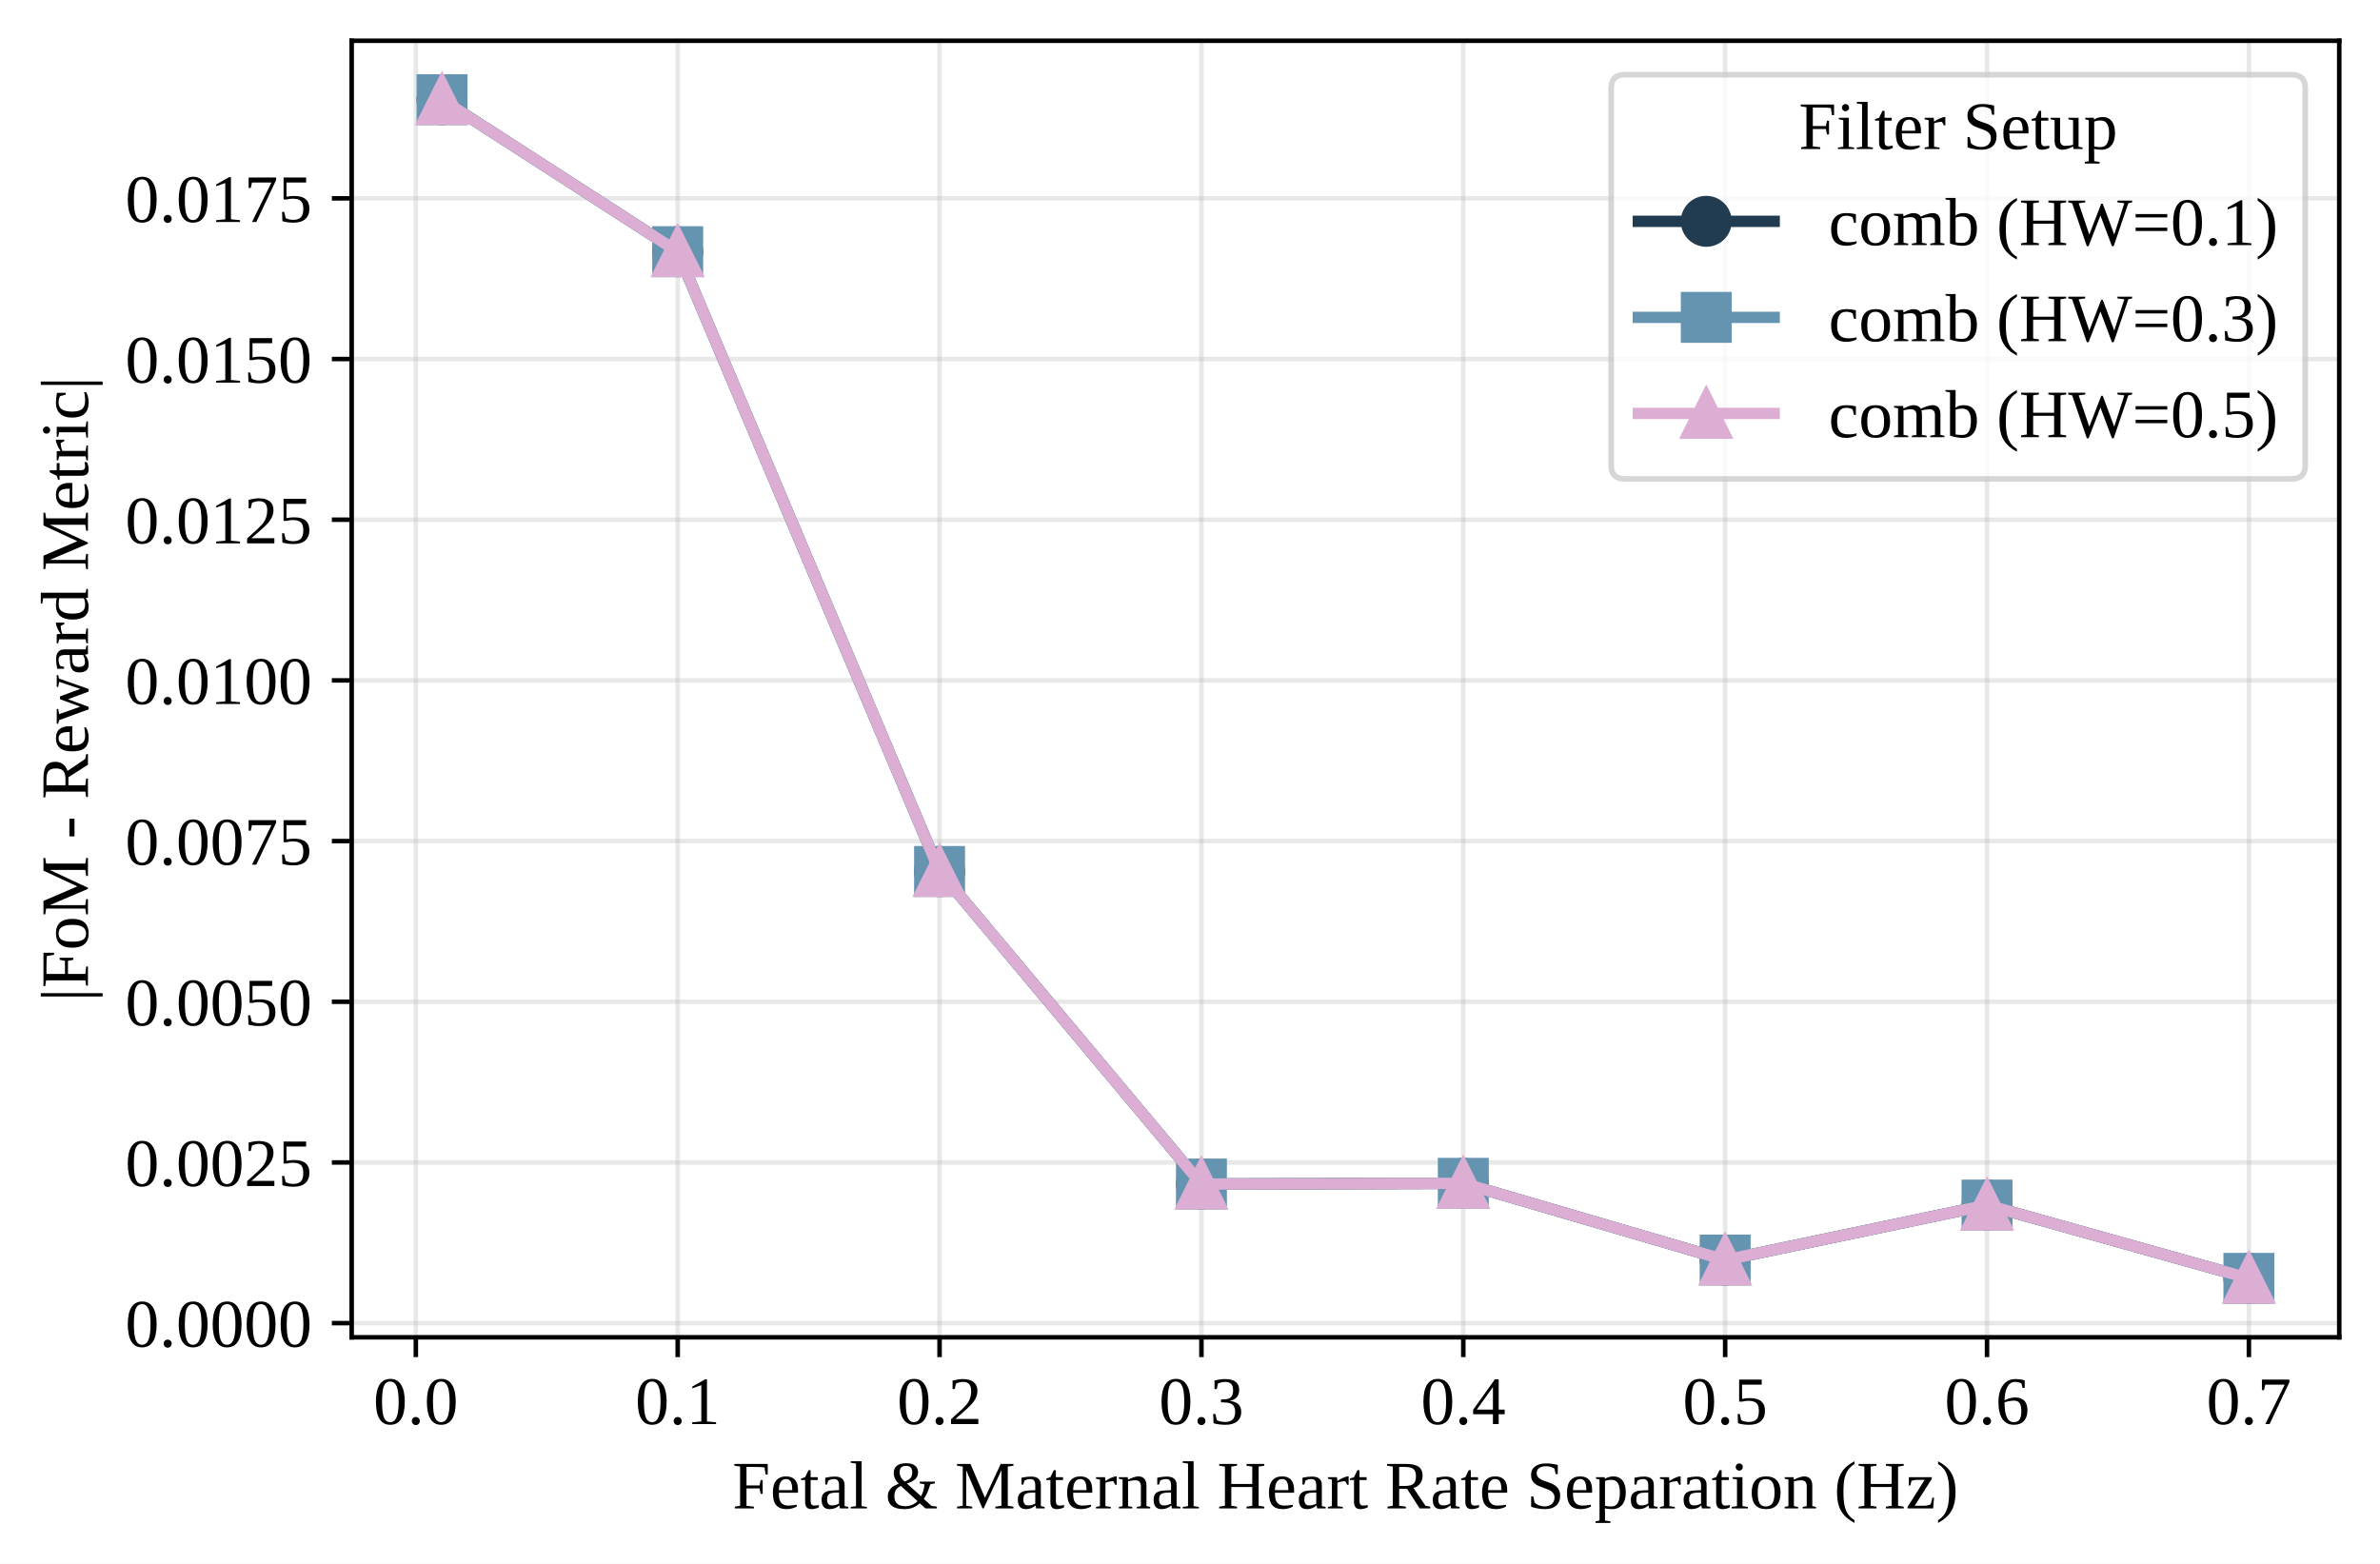
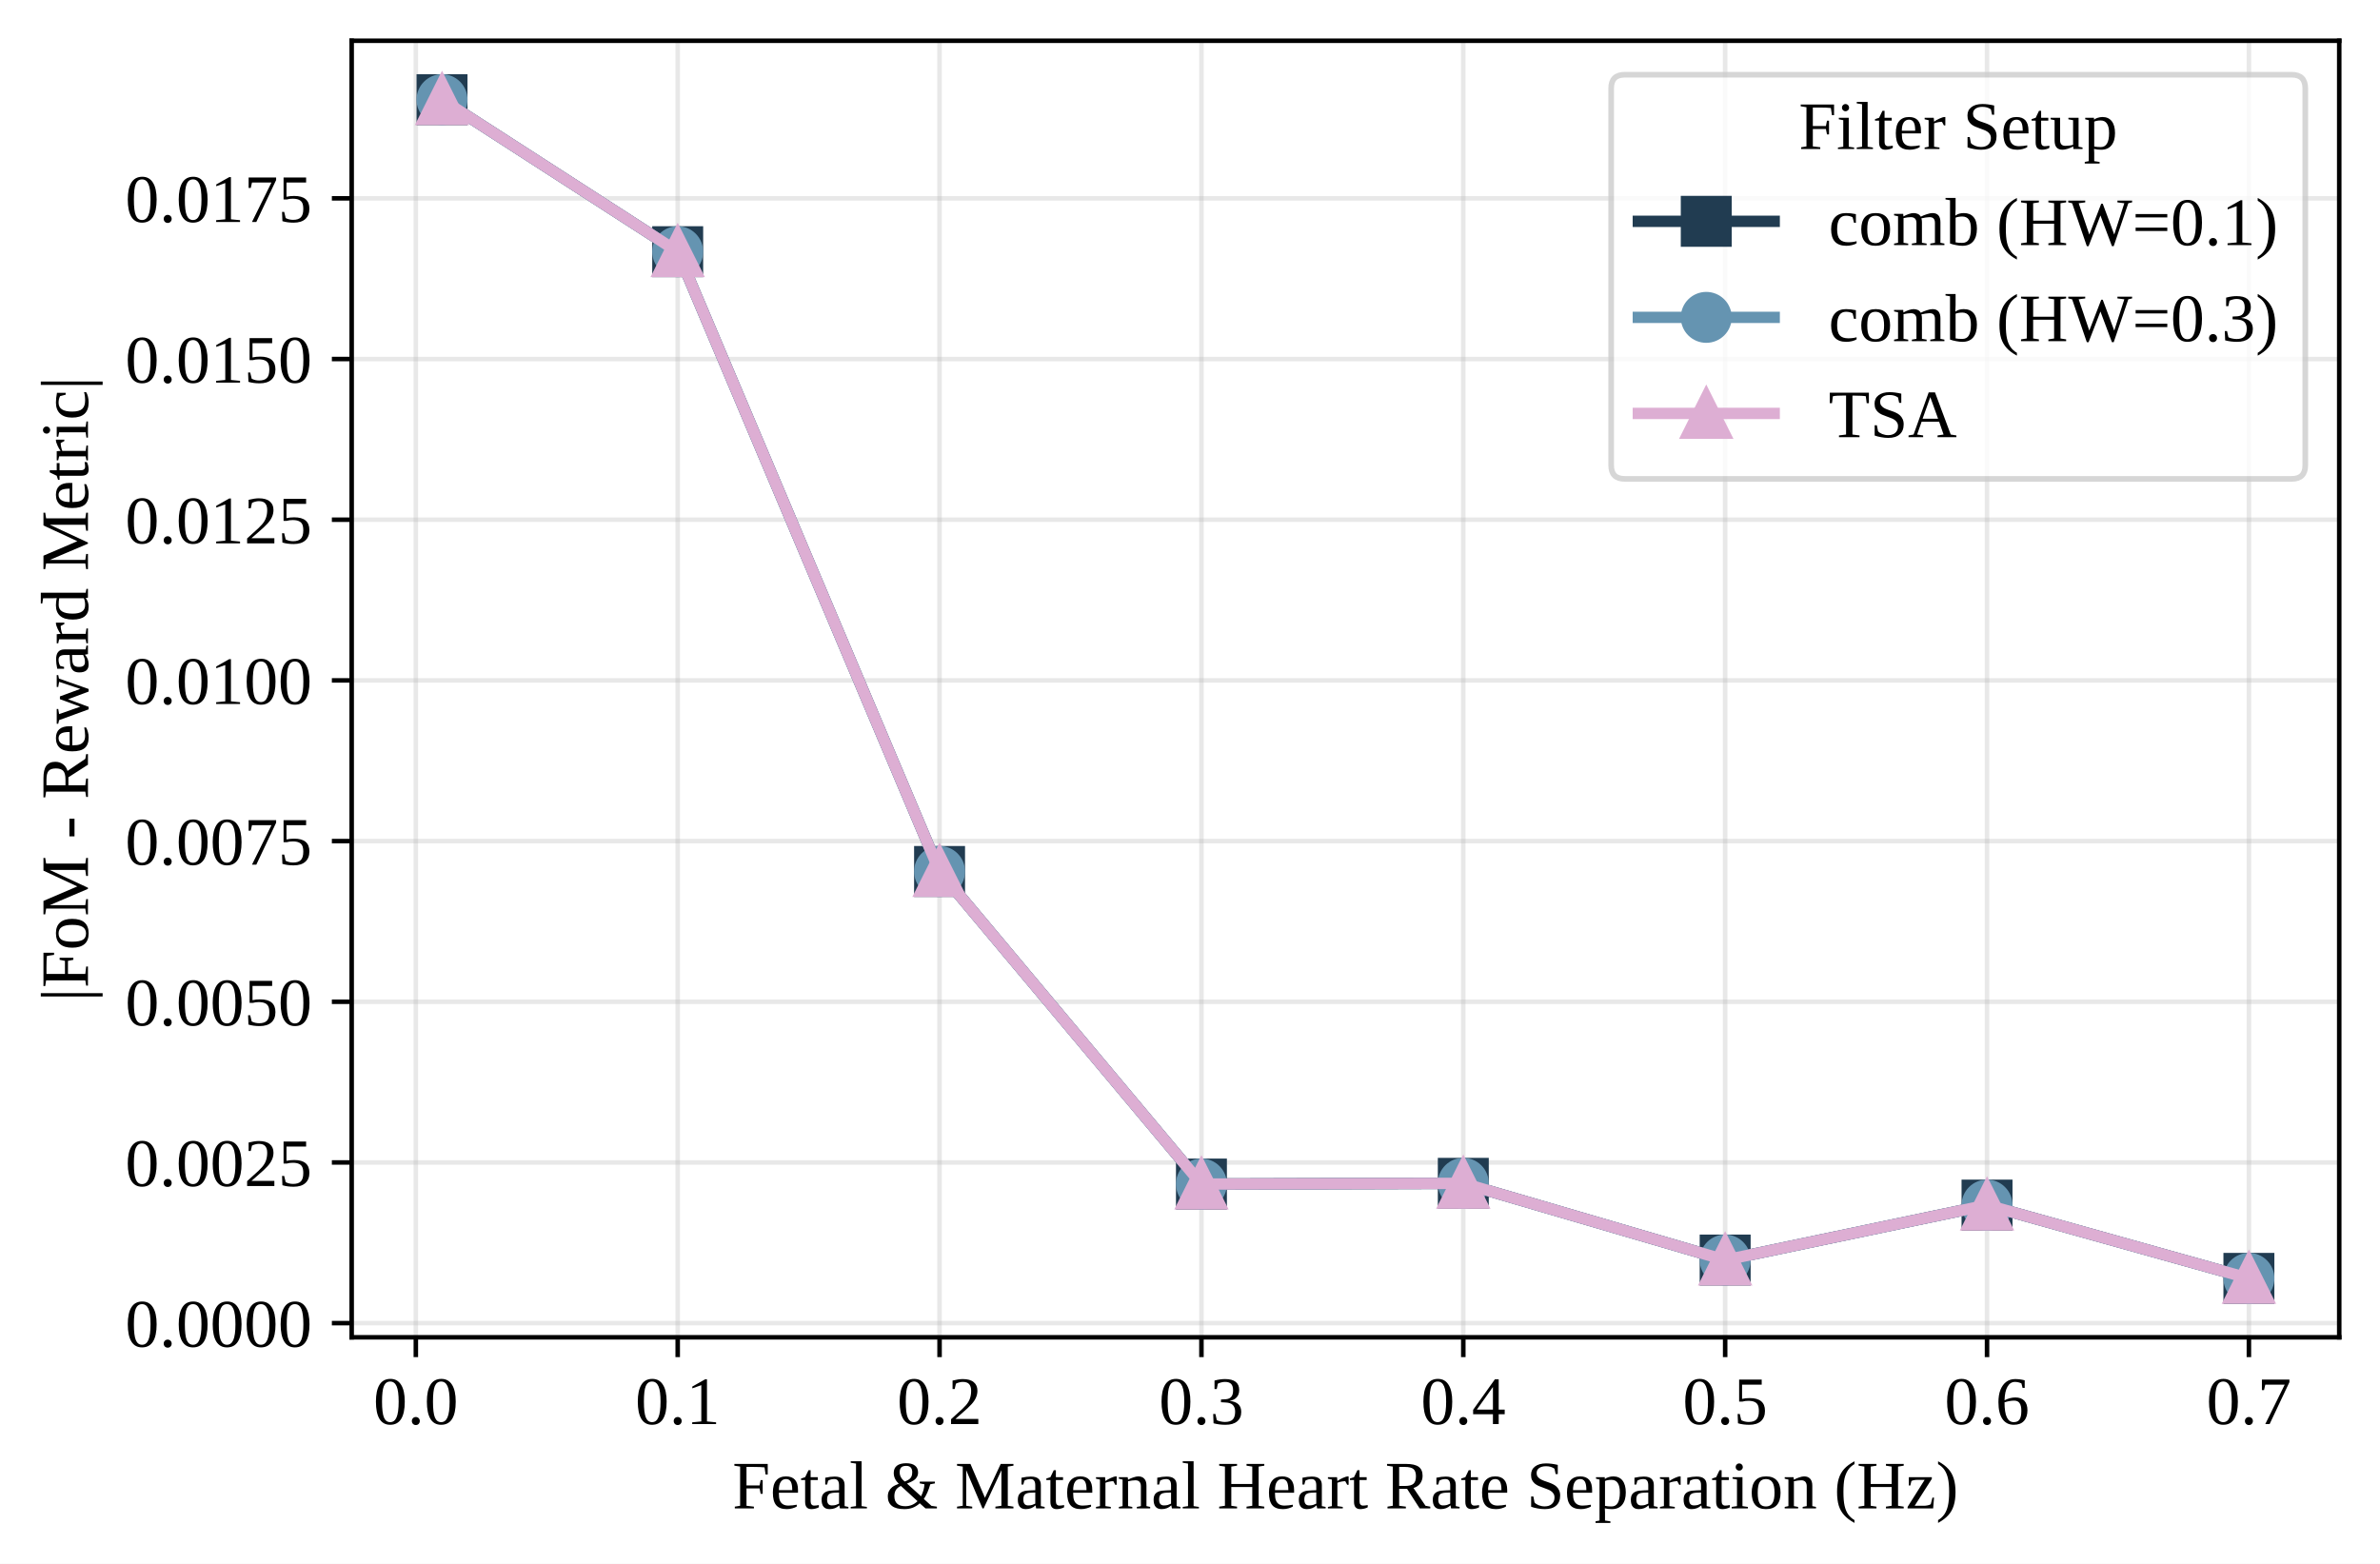
<svg xmlns="http://www.w3.org/2000/svg" xmlns:xlink="http://www.w3.org/1999/xlink" width="420.414pt" height="276.246pt" viewBox="0 0 420.414 276.246" version="1.1">
  <defs>
    <style type="text/css">*{stroke-linejoin: round; stroke-linecap: butt}</style>
  </defs>
  <g id="figure_1">
    <g id="patch_1">
      <path d="M 0 276.246  L 420.414 276.246  L 420.414 0  L 0 0  z " style="fill: #ffffff" />
    </g>
    <g id="axes_1">
      <g id="patch_2">
        <path d="M 62.122 236.247  L 413.214 236.247  L 413.214 7.2  L 62.122 7.2  z " style="fill: #ffffff" />
      </g>
      <g id="matplotlib.axis_1">
        <g id="xtick_1">
          <g id="line2d_1">
-             <path d="M 73.455 236.247  L 73.455 7.2  " clip-path="url(#paaa426a057)" style="fill: none; stroke: #b0b0b0; stroke-opacity: 0.3; stroke-width: 0.8; stroke-linecap: square" />
+             <path d="M 73.455 236.247  L 73.455 7.2  " clip-path="url(#pe7f0e0d4a1)" style="fill: none; stroke: #b0b0b0; stroke-opacity: 0.3; stroke-width: 0.8; stroke-linecap: square" />
          </g>
          <g id="line2d_2">
            <defs>
-               <path id="m8d3f3de13a" d="M 0 0  L 0 3.5  " style="stroke: #000000; stroke-width: 0.8" />
+               <path id="m0d800ce119" d="M 0 0  L 0 3.5  " style="stroke: #000000; stroke-width: 0.8" />
            </defs>
            <g>
-               <use xlink:href="#m8d3f3de13a" x="73.455" y="236.247" style="stroke: #000000; stroke-width: 0.8" />
+               <use xlink:href="#m0d800ce119" x="73.455" y="236.247" style="stroke: #000000; stroke-width: 0.8" />
            </g>
          </g>
          <g id="text_1">
            <text style="font: 12px 'Times New Roman', 'Times', serif; text-anchor: middle" x="73.455" y="251.579" transform="rotate(-0 73.4549 251.5794)">0.0</text>
          </g>
        </g>
        <g id="xtick_2">
          <g id="line2d_3">
-             <path d="M 119.712 236.247  L 119.712 7.2  " clip-path="url(#paaa426a057)" style="fill: none; stroke: #b0b0b0; stroke-opacity: 0.3; stroke-width: 0.8; stroke-linecap: square" />
+             <path d="M 119.712 236.247  L 119.712 7.2  " clip-path="url(#pe7f0e0d4a1)" style="fill: none; stroke: #b0b0b0; stroke-opacity: 0.3; stroke-width: 0.8; stroke-linecap: square" />
          </g>
          <g id="line2d_4">
            <g>
-               <use xlink:href="#m8d3f3de13a" x="119.712" y="236.247" style="stroke: #000000; stroke-width: 0.8" />
+               <use xlink:href="#m0d800ce119" x="119.712" y="236.247" style="stroke: #000000; stroke-width: 0.8" />
            </g>
          </g>
          <g id="text_2">
            <text style="font: 12px 'Times New Roman', 'Times', serif; text-anchor: middle" x="119.712" y="251.579" transform="rotate(-0 119.7121 251.5794)">0.1</text>
          </g>
        </g>
        <g id="xtick_3">
          <g id="line2d_5">
-             <path d="M 165.969 236.247  L 165.969 7.2  " clip-path="url(#paaa426a057)" style="fill: none; stroke: #b0b0b0; stroke-opacity: 0.3; stroke-width: 0.8; stroke-linecap: square" />
+             <path d="M 165.969 236.247  L 165.969 7.2  " clip-path="url(#pe7f0e0d4a1)" style="fill: none; stroke: #b0b0b0; stroke-opacity: 0.3; stroke-width: 0.8; stroke-linecap: square" />
          </g>
          <g id="line2d_6">
            <g>
-               <use xlink:href="#m8d3f3de13a" x="165.969" y="236.247" style="stroke: #000000; stroke-width: 0.8" />
+               <use xlink:href="#m0d800ce119" x="165.969" y="236.247" style="stroke: #000000; stroke-width: 0.8" />
            </g>
          </g>
          <g id="text_3">
            <text style="font: 12px 'Times New Roman', 'Times', serif; text-anchor: middle" x="165.969" y="251.579" transform="rotate(-0 165.9694 251.5794)">0.2</text>
          </g>
        </g>
        <g id="xtick_4">
          <g id="line2d_7">
-             <path d="M 212.227 236.247  L 212.227 7.2  " clip-path="url(#paaa426a057)" style="fill: none; stroke: #b0b0b0; stroke-opacity: 0.3; stroke-width: 0.8; stroke-linecap: square" />
+             <path d="M 212.227 236.247  L 212.227 7.2  " clip-path="url(#pe7f0e0d4a1)" style="fill: none; stroke: #b0b0b0; stroke-opacity: 0.3; stroke-width: 0.8; stroke-linecap: square" />
          </g>
          <g id="line2d_8">
            <g>
-               <use xlink:href="#m8d3f3de13a" x="212.227" y="236.247" style="stroke: #000000; stroke-width: 0.8" />
+               <use xlink:href="#m0d800ce119" x="212.227" y="236.247" style="stroke: #000000; stroke-width: 0.8" />
            </g>
          </g>
          <g id="text_4">
            <text style="font: 12px 'Times New Roman', 'Times', serif; text-anchor: middle" x="212.227" y="251.579" transform="rotate(-0 212.2266 251.5794)">0.3</text>
          </g>
        </g>
        <g id="xtick_5">
          <g id="line2d_9">
-             <path d="M 258.484 236.247  L 258.484 7.2  " clip-path="url(#paaa426a057)" style="fill: none; stroke: #b0b0b0; stroke-opacity: 0.3; stroke-width: 0.8; stroke-linecap: square" />
+             <path d="M 258.484 236.247  L 258.484 7.2  " clip-path="url(#pe7f0e0d4a1)" style="fill: none; stroke: #b0b0b0; stroke-opacity: 0.3; stroke-width: 0.8; stroke-linecap: square" />
          </g>
          <g id="line2d_10">
            <g>
-               <use xlink:href="#m8d3f3de13a" x="258.484" y="236.247" style="stroke: #000000; stroke-width: 0.8" />
+               <use xlink:href="#m0d800ce119" x="258.484" y="236.247" style="stroke: #000000; stroke-width: 0.8" />
            </g>
          </g>
          <g id="text_5">
            <text style="font: 12px 'Times New Roman', 'Times', serif; text-anchor: middle" x="258.484" y="251.579" transform="rotate(-0 258.4839 251.5794)">0.4</text>
          </g>
        </g>
        <g id="xtick_6">
          <g id="line2d_11">
-             <path d="M 304.741 236.247  L 304.741 7.2  " clip-path="url(#paaa426a057)" style="fill: none; stroke: #b0b0b0; stroke-opacity: 0.3; stroke-width: 0.8; stroke-linecap: square" />
+             <path d="M 304.741 236.247  L 304.741 7.2  " clip-path="url(#pe7f0e0d4a1)" style="fill: none; stroke: #b0b0b0; stroke-opacity: 0.3; stroke-width: 0.8; stroke-linecap: square" />
          </g>
          <g id="line2d_12">
            <g>
-               <use xlink:href="#m8d3f3de13a" x="304.741" y="236.247" style="stroke: #000000; stroke-width: 0.8" />
+               <use xlink:href="#m0d800ce119" x="304.741" y="236.247" style="stroke: #000000; stroke-width: 0.8" />
            </g>
          </g>
          <g id="text_6">
            <text style="font: 12px 'Times New Roman', 'Times', serif; text-anchor: middle" x="304.741" y="251.579" transform="rotate(-0 304.7411 251.5794)">0.5</text>
          </g>
        </g>
        <g id="xtick_7">
          <g id="line2d_13">
-             <path d="M 350.998 236.247  L 350.998 7.2  " clip-path="url(#paaa426a057)" style="fill: none; stroke: #b0b0b0; stroke-opacity: 0.3; stroke-width: 0.8; stroke-linecap: square" />
+             <path d="M 350.998 236.247  L 350.998 7.2  " clip-path="url(#pe7f0e0d4a1)" style="fill: none; stroke: #b0b0b0; stroke-opacity: 0.3; stroke-width: 0.8; stroke-linecap: square" />
          </g>
          <g id="line2d_14">
            <g>
-               <use xlink:href="#m8d3f3de13a" x="350.998" y="236.247" style="stroke: #000000; stroke-width: 0.8" />
+               <use xlink:href="#m0d800ce119" x="350.998" y="236.247" style="stroke: #000000; stroke-width: 0.8" />
            </g>
          </g>
          <g id="text_7">
            <text style="font: 12px 'Times New Roman', 'Times', serif; text-anchor: middle" x="350.998" y="251.579" transform="rotate(-0 350.9984 251.5794)">0.6</text>
          </g>
        </g>
        <g id="xtick_8">
          <g id="line2d_15">
-             <path d="M 397.256 236.247  L 397.256 7.2  " clip-path="url(#paaa426a057)" style="fill: none; stroke: #b0b0b0; stroke-opacity: 0.3; stroke-width: 0.8; stroke-linecap: square" />
+             <path d="M 397.256 236.247  L 397.256 7.2  " clip-path="url(#pe7f0e0d4a1)" style="fill: none; stroke: #b0b0b0; stroke-opacity: 0.3; stroke-width: 0.8; stroke-linecap: square" />
          </g>
          <g id="line2d_16">
            <g>
-               <use xlink:href="#m8d3f3de13a" x="397.256" y="236.247" style="stroke: #000000; stroke-width: 0.8" />
+               <use xlink:href="#m0d800ce119" x="397.256" y="236.247" style="stroke: #000000; stroke-width: 0.8" />
            </g>
          </g>
          <g id="text_8">
            <text style="font: 12px 'Times New Roman', 'Times', serif; text-anchor: middle" x="397.256" y="251.579" transform="rotate(-0 397.2556 251.5794)">0.7</text>
          </g>
        </g>
        <g id="text_9">
          <text style="font: 12px 'Times New Roman', 'Times', serif; text-anchor: middle" x="237.668" y="266.479" transform="rotate(-0 237.6681 266.4787)">Fetal &amp; Maternal Heart Rate Separation (Hz)</text>
        </g>
      </g>
      <g id="matplotlib.axis_2">
        <g id="ytick_1">
          <g id="line2d_17">
-             <path d="M 62.122 233.744  L 413.214 233.744  " clip-path="url(#paaa426a057)" style="fill: none; stroke: #b0b0b0; stroke-opacity: 0.3; stroke-width: 0.8; stroke-linecap: square" />
+             <path d="M 62.122 233.744  L 413.214 233.744  " clip-path="url(#pe7f0e0d4a1)" style="fill: none; stroke: #b0b0b0; stroke-opacity: 0.3; stroke-width: 0.8; stroke-linecap: square" />
          </g>
          <g id="line2d_18">
            <defs>
-               <path id="mf32ac214a6" d="M 0 0  L -3.5 0  " style="stroke: #000000; stroke-width: 0.8" />
+               <path id="mf40074ba56" d="M 0 0  L -3.5 0  " style="stroke: #000000; stroke-width: 0.8" />
            </defs>
            <g>
-               <use xlink:href="#mf32ac214a6" x="62.122" y="233.744" style="stroke: #000000; stroke-width: 0.8" />
+               <use xlink:href="#mf40074ba56" x="62.122" y="233.744" style="stroke: #000000; stroke-width: 0.8" />
            </g>
          </g>
          <g id="text_10">
            <text style="font: 12px 'Times New Roman', 'Times', serif; text-anchor: end" x="55.122" y="237.91" transform="rotate(-0 55.12188 237.9101)">0.0000</text>
          </g>
        </g>
        <g id="ytick_2">
          <g id="line2d_19">
-             <path d="M 62.122 205.358  L 413.214 205.358  " clip-path="url(#paaa426a057)" style="fill: none; stroke: #b0b0b0; stroke-opacity: 0.3; stroke-width: 0.8; stroke-linecap: square" />
+             <path d="M 62.122 205.358  L 413.214 205.358  " clip-path="url(#pe7f0e0d4a1)" style="fill: none; stroke: #b0b0b0; stroke-opacity: 0.3; stroke-width: 0.8; stroke-linecap: square" />
          </g>
          <g id="line2d_20">
            <g>
-               <use xlink:href="#mf32ac214a6" x="62.122" y="205.358" style="stroke: #000000; stroke-width: 0.8" />
+               <use xlink:href="#mf40074ba56" x="62.122" y="205.358" style="stroke: #000000; stroke-width: 0.8" />
            </g>
          </g>
          <g id="text_11">
            <text style="font: 12px 'Times New Roman', 'Times', serif; text-anchor: end" x="55.122" y="209.524" transform="rotate(-0 55.12188 209.5242)">0.0025</text>
          </g>
        </g>
        <g id="ytick_3">
          <g id="line2d_21">
-             <path d="M 62.122 176.972  L 413.214 176.972  " clip-path="url(#paaa426a057)" style="fill: none; stroke: #b0b0b0; stroke-opacity: 0.3; stroke-width: 0.8; stroke-linecap: square" />
+             <path d="M 62.122 176.972  L 413.214 176.972  " clip-path="url(#pe7f0e0d4a1)" style="fill: none; stroke: #b0b0b0; stroke-opacity: 0.3; stroke-width: 0.8; stroke-linecap: square" />
          </g>
          <g id="line2d_22">
            <g>
-               <use xlink:href="#mf32ac214a6" x="62.122" y="176.972" style="stroke: #000000; stroke-width: 0.8" />
+               <use xlink:href="#mf40074ba56" x="62.122" y="176.972" style="stroke: #000000; stroke-width: 0.8" />
            </g>
          </g>
          <g id="text_12">
            <text style="font: 12px 'Times New Roman', 'Times', serif; text-anchor: end" x="55.122" y="181.138" transform="rotate(-0 55.12188 181.1384)">0.0050</text>
          </g>
        </g>
        <g id="ytick_4">
          <g id="line2d_23">
-             <path d="M 62.122 148.586  L 413.214 148.586  " clip-path="url(#paaa426a057)" style="fill: none; stroke: #b0b0b0; stroke-opacity: 0.3; stroke-width: 0.8; stroke-linecap: square" />
+             <path d="M 62.122 148.586  L 413.214 148.586  " clip-path="url(#pe7f0e0d4a1)" style="fill: none; stroke: #b0b0b0; stroke-opacity: 0.3; stroke-width: 0.8; stroke-linecap: square" />
          </g>
          <g id="line2d_24">
            <g>
-               <use xlink:href="#mf32ac214a6" x="62.122" y="148.586" style="stroke: #000000; stroke-width: 0.8" />
+               <use xlink:href="#mf40074ba56" x="62.122" y="148.586" style="stroke: #000000; stroke-width: 0.8" />
            </g>
          </g>
          <g id="text_13">
            <text style="font: 12px 'Times New Roman', 'Times', serif; text-anchor: end" x="55.122" y="152.753" transform="rotate(-0 55.12188 152.7525)">0.0075</text>
          </g>
        </g>
        <g id="ytick_5">
          <g id="line2d_25">
-             <path d="M 62.122 120.2  L 413.214 120.2  " clip-path="url(#paaa426a057)" style="fill: none; stroke: #b0b0b0; stroke-opacity: 0.3; stroke-width: 0.8; stroke-linecap: square" />
+             <path d="M 62.122 120.2  L 413.214 120.2  " clip-path="url(#pe7f0e0d4a1)" style="fill: none; stroke: #b0b0b0; stroke-opacity: 0.3; stroke-width: 0.8; stroke-linecap: square" />
          </g>
          <g id="line2d_26">
            <g>
-               <use xlink:href="#mf32ac214a6" x="62.122" y="120.2" style="stroke: #000000; stroke-width: 0.8" />
+               <use xlink:href="#mf40074ba56" x="62.122" y="120.2" style="stroke: #000000; stroke-width: 0.8" />
            </g>
          </g>
          <g id="text_14">
            <text style="font: 12px 'Times New Roman', 'Times', serif; text-anchor: end" x="55.122" y="124.367" transform="rotate(-0 55.12188 124.3667)">0.0100</text>
          </g>
        </g>
        <g id="ytick_6">
          <g id="line2d_27">
-             <path d="M 62.122 91.815  L 413.214 91.815  " clip-path="url(#paaa426a057)" style="fill: none; stroke: #b0b0b0; stroke-opacity: 0.3; stroke-width: 0.8; stroke-linecap: square" />
+             <path d="M 62.122 91.815  L 413.214 91.815  " clip-path="url(#pe7f0e0d4a1)" style="fill: none; stroke: #b0b0b0; stroke-opacity: 0.3; stroke-width: 0.8; stroke-linecap: square" />
          </g>
          <g id="line2d_28">
            <g>
-               <use xlink:href="#mf32ac214a6" x="62.122" y="91.815" style="stroke: #000000; stroke-width: 0.8" />
+               <use xlink:href="#mf40074ba56" x="62.122" y="91.815" style="stroke: #000000; stroke-width: 0.8" />
            </g>
          </g>
          <g id="text_15">
            <text style="font: 12px 'Times New Roman', 'Times', serif; text-anchor: end" x="55.122" y="95.981" transform="rotate(-0 55.12188 95.98081)">0.0125</text>
          </g>
        </g>
        <g id="ytick_7">
          <g id="line2d_29">
-             <path d="M 62.122 63.429  L 413.214 63.429  " clip-path="url(#paaa426a057)" style="fill: none; stroke: #b0b0b0; stroke-opacity: 0.3; stroke-width: 0.8; stroke-linecap: square" />
+             <path d="M 62.122 63.429  L 413.214 63.429  " clip-path="url(#pe7f0e0d4a1)" style="fill: none; stroke: #b0b0b0; stroke-opacity: 0.3; stroke-width: 0.8; stroke-linecap: square" />
          </g>
          <g id="line2d_30">
            <g>
-               <use xlink:href="#mf32ac214a6" x="62.122" y="63.429" style="stroke: #000000; stroke-width: 0.8" />
+               <use xlink:href="#mf40074ba56" x="62.122" y="63.429" style="stroke: #000000; stroke-width: 0.8" />
            </g>
          </g>
          <g id="text_16">
            <text style="font: 12px 'Times New Roman', 'Times', serif; text-anchor: end" x="55.122" y="67.595" transform="rotate(-0 55.12188 67.59496)">0.0150</text>
          </g>
        </g>
        <g id="ytick_8">
          <g id="line2d_31">
-             <path d="M 62.122 35.043  L 413.214 35.043  " clip-path="url(#paaa426a057)" style="fill: none; stroke: #b0b0b0; stroke-opacity: 0.3; stroke-width: 0.8; stroke-linecap: square" />
+             <path d="M 62.122 35.043  L 413.214 35.043  " clip-path="url(#pe7f0e0d4a1)" style="fill: none; stroke: #b0b0b0; stroke-opacity: 0.3; stroke-width: 0.8; stroke-linecap: square" />
          </g>
          <g id="line2d_32">
            <g>
-               <use xlink:href="#mf32ac214a6" x="62.122" y="35.043" style="stroke: #000000; stroke-width: 0.8" />
+               <use xlink:href="#mf40074ba56" x="62.122" y="35.043" style="stroke: #000000; stroke-width: 0.8" />
            </g>
          </g>
          <g id="text_17">
            <text style="font: 12px 'Times New Roman', 'Times', serif; text-anchor: end" x="55.122" y="39.209" transform="rotate(-0 55.12188 39.20911)">0.0175</text>
          </g>
        </g>
        <g id="text_18">
          <text style="font: 12px 'Times New Roman', 'Times', serif; text-anchor: middle" x="15.533" y="121.723" transform="rotate(-90 15.5325 121.7234)">|FoM - Reward Metric|</text>
        </g>
      </g>
      <g id="line2d_33">
-         <path d="M 78.081 17.611  L 119.712 44.462  L 165.969 153.953  L 212.227 209.173  L 258.484 209.047  L 304.741 222.599  L 350.998 212.891  L 397.256 225.836  " clip-path="url(#paaa426a057)" style="fill: none; stroke: #213c51; stroke-width: 2; stroke-linecap: square" />
+         <path d="M 78.081 17.611  L 119.712 44.462  L 165.969 153.953  L 212.227 209.173  L 258.484 209.047  L 304.741 222.599  L 350.998 212.891  L 397.256 225.836  " clip-path="url(#pe7f0e0d4a1)" style="fill: none; stroke: #213c51; stroke-width: 2; stroke-linecap: square" />
        <defs>
-           <path id="mb30bd086a2" d="M 0 4  C 1.061 4 2.078 3.579 2.828 2.828  C 3.579 2.078 4 1.061 4 0  C 4 -1.061 3.579 -2.078 2.828 -2.828  C 2.078 -3.579 1.061 -4 0 -4  C -1.061 -4 -2.078 -3.579 -2.828 -2.828  C -3.579 -2.078 -4 -1.061 -4 0  C -4 1.061 -3.579 2.078 -2.828 2.828  C -2.078 3.579 -1.061 4 0 4  z " style="stroke: #213c51" />
+           <path id="m6928072d7a" d="M -4 4  L 4 4  L 4 -4  L -4 -4  z " style="stroke: #213c51; stroke-linejoin: miter" />
        </defs>
-         <g clip-path="url(#paaa426a057)">
-           <use xlink:href="#mb30bd086a2" x="78.081" y="17.611" style="fill: #213c51; stroke: #213c51" />
-           <use xlink:href="#mb30bd086a2" x="119.712" y="44.462" style="fill: #213c51; stroke: #213c51" />
-           <use xlink:href="#mb30bd086a2" x="165.969" y="153.953" style="fill: #213c51; stroke: #213c51" />
-           <use xlink:href="#mb30bd086a2" x="212.227" y="209.173" style="fill: #213c51; stroke: #213c51" />
-           <use xlink:href="#mb30bd086a2" x="258.484" y="209.047" style="fill: #213c51; stroke: #213c51" />
-           <use xlink:href="#mb30bd086a2" x="304.741" y="222.599" style="fill: #213c51; stroke: #213c51" />
-           <use xlink:href="#mb30bd086a2" x="350.998" y="212.891" style="fill: #213c51; stroke: #213c51" />
-           <use xlink:href="#mb30bd086a2" x="397.256" y="225.836" style="fill: #213c51; stroke: #213c51" />
+         <g clip-path="url(#pe7f0e0d4a1)">
+           <use xlink:href="#m6928072d7a" x="78.081" y="17.611" style="fill: #213c51; stroke: #213c51; stroke-linejoin: miter" />
+           <use xlink:href="#m6928072d7a" x="119.712" y="44.462" style="fill: #213c51; stroke: #213c51; stroke-linejoin: miter" />
+           <use xlink:href="#m6928072d7a" x="165.969" y="153.953" style="fill: #213c51; stroke: #213c51; stroke-linejoin: miter" />
+           <use xlink:href="#m6928072d7a" x="212.227" y="209.173" style="fill: #213c51; stroke: #213c51; stroke-linejoin: miter" />
+           <use xlink:href="#m6928072d7a" x="258.484" y="209.047" style="fill: #213c51; stroke: #213c51; stroke-linejoin: miter" />
+           <use xlink:href="#m6928072d7a" x="304.741" y="222.599" style="fill: #213c51; stroke: #213c51; stroke-linejoin: miter" />
+           <use xlink:href="#m6928072d7a" x="350.998" y="212.891" style="fill: #213c51; stroke: #213c51; stroke-linejoin: miter" />
+           <use xlink:href="#m6928072d7a" x="397.256" y="225.836" style="fill: #213c51; stroke: #213c51; stroke-linejoin: miter" />
        </g>
      </g>
      <g id="line2d_34">
-         <path d="M 78.081 17.611  L 119.712 44.462  L 165.969 153.953  L 212.227 209.173  L 258.484 209.047  L 304.741 222.599  L 350.998 212.891  L 397.256 225.836  " clip-path="url(#paaa426a057)" style="fill: none; stroke: #6594b1; stroke-width: 2; stroke-linecap: square" />
+         <path d="M 78.081 17.611  L 119.712 44.462  L 165.969 153.953  L 212.227 209.173  L 258.484 209.047  L 304.741 222.599  L 350.998 212.891  L 397.256 225.836  " clip-path="url(#pe7f0e0d4a1)" style="fill: none; stroke: #6594b1; stroke-width: 2; stroke-linecap: square" />
        <defs>
-           <path id="m66d13a31a1" d="M -4 4  L 4 4  L 4 -4  L -4 -4  z " style="stroke: #6594b1; stroke-linejoin: miter" />
+           <path id="m9a37ca6f51" d="M 0 4  C 1.061 4 2.078 3.579 2.828 2.828  C 3.579 2.078 4 1.061 4 0  C 4 -1.061 3.579 -2.078 2.828 -2.828  C 2.078 -3.579 1.061 -4 0 -4  C -1.061 -4 -2.078 -3.579 -2.828 -2.828  C -3.579 -2.078 -4 -1.061 -4 0  C -4 1.061 -3.579 2.078 -2.828 2.828  C -2.078 3.579 -1.061 4 0 4  z " style="stroke: #6594b1" />
        </defs>
-         <g clip-path="url(#paaa426a057)">
-           <use xlink:href="#m66d13a31a1" x="78.081" y="17.611" style="fill: #6594b1; stroke: #6594b1; stroke-linejoin: miter" />
-           <use xlink:href="#m66d13a31a1" x="119.712" y="44.462" style="fill: #6594b1; stroke: #6594b1; stroke-linejoin: miter" />
-           <use xlink:href="#m66d13a31a1" x="165.969" y="153.953" style="fill: #6594b1; stroke: #6594b1; stroke-linejoin: miter" />
-           <use xlink:href="#m66d13a31a1" x="212.227" y="209.173" style="fill: #6594b1; stroke: #6594b1; stroke-linejoin: miter" />
-           <use xlink:href="#m66d13a31a1" x="258.484" y="209.047" style="fill: #6594b1; stroke: #6594b1; stroke-linejoin: miter" />
-           <use xlink:href="#m66d13a31a1" x="304.741" y="222.599" style="fill: #6594b1; stroke: #6594b1; stroke-linejoin: miter" />
-           <use xlink:href="#m66d13a31a1" x="350.998" y="212.891" style="fill: #6594b1; stroke: #6594b1; stroke-linejoin: miter" />
-           <use xlink:href="#m66d13a31a1" x="397.256" y="225.836" style="fill: #6594b1; stroke: #6594b1; stroke-linejoin: miter" />
+         <g clip-path="url(#pe7f0e0d4a1)">
+           <use xlink:href="#m9a37ca6f51" x="78.081" y="17.611" style="fill: #6594b1; stroke: #6594b1" />
+           <use xlink:href="#m9a37ca6f51" x="119.712" y="44.462" style="fill: #6594b1; stroke: #6594b1" />
+           <use xlink:href="#m9a37ca6f51" x="165.969" y="153.953" style="fill: #6594b1; stroke: #6594b1" />
+           <use xlink:href="#m9a37ca6f51" x="212.227" y="209.173" style="fill: #6594b1; stroke: #6594b1" />
+           <use xlink:href="#m9a37ca6f51" x="258.484" y="209.047" style="fill: #6594b1; stroke: #6594b1" />
+           <use xlink:href="#m9a37ca6f51" x="304.741" y="222.599" style="fill: #6594b1; stroke: #6594b1" />
+           <use xlink:href="#m9a37ca6f51" x="350.998" y="212.891" style="fill: #6594b1; stroke: #6594b1" />
+           <use xlink:href="#m9a37ca6f51" x="397.256" y="225.836" style="fill: #6594b1; stroke: #6594b1" />
        </g>
      </g>
      <g id="line2d_35">
-         <path d="M 78.081 17.611  L 119.712 44.462  L 165.969 153.953  L 212.227 209.173  L 258.484 209.047  L 304.741 222.599  L 350.998 212.891  L 397.256 225.836  " clip-path="url(#paaa426a057)" style="fill: none; stroke: #ddaed3; stroke-width: 2; stroke-linecap: square" />
+         <path d="M 78.081 17.611  L 119.712 44.462  L 165.969 153.953  L 212.227 209.173  L 258.484 209.047  L 304.741 222.599  L 350.998 212.891  L 397.256 225.836  " clip-path="url(#pe7f0e0d4a1)" style="fill: none; stroke: #ddaed3; stroke-width: 2; stroke-linecap: square" />
        <defs>
-           <path id="m2b1caf0ff8" d="M 0 -4  L -4 4  L 4 4  z " style="stroke: #ddaed3; stroke-linejoin: miter" />
+           <path id="m3fc8119e90" d="M 0 -4  L -4 4  L 4 4  z " style="stroke: #ddaed3; stroke-linejoin: miter" />
        </defs>
-         <g clip-path="url(#paaa426a057)">
-           <use xlink:href="#m2b1caf0ff8" x="78.081" y="17.611" style="fill: #ddaed3; stroke: #ddaed3; stroke-linejoin: miter" />
-           <use xlink:href="#m2b1caf0ff8" x="119.712" y="44.462" style="fill: #ddaed3; stroke: #ddaed3; stroke-linejoin: miter" />
-           <use xlink:href="#m2b1caf0ff8" x="165.969" y="153.953" style="fill: #ddaed3; stroke: #ddaed3; stroke-linejoin: miter" />
-           <use xlink:href="#m2b1caf0ff8" x="212.227" y="209.173" style="fill: #ddaed3; stroke: #ddaed3; stroke-linejoin: miter" />
-           <use xlink:href="#m2b1caf0ff8" x="258.484" y="209.047" style="fill: #ddaed3; stroke: #ddaed3; stroke-linejoin: miter" />
-           <use xlink:href="#m2b1caf0ff8" x="304.741" y="222.599" style="fill: #ddaed3; stroke: #ddaed3; stroke-linejoin: miter" />
-           <use xlink:href="#m2b1caf0ff8" x="350.998" y="212.891" style="fill: #ddaed3; stroke: #ddaed3; stroke-linejoin: miter" />
-           <use xlink:href="#m2b1caf0ff8" x="397.256" y="225.836" style="fill: #ddaed3; stroke: #ddaed3; stroke-linejoin: miter" />
+         <g clip-path="url(#pe7f0e0d4a1)">
+           <use xlink:href="#m3fc8119e90" x="78.081" y="17.611" style="fill: #ddaed3; stroke: #ddaed3; stroke-linejoin: miter" />
+           <use xlink:href="#m3fc8119e90" x="119.712" y="44.462" style="fill: #ddaed3; stroke: #ddaed3; stroke-linejoin: miter" />
+           <use xlink:href="#m3fc8119e90" x="165.969" y="153.953" style="fill: #ddaed3; stroke: #ddaed3; stroke-linejoin: miter" />
+           <use xlink:href="#m3fc8119e90" x="212.227" y="209.173" style="fill: #ddaed3; stroke: #ddaed3; stroke-linejoin: miter" />
+           <use xlink:href="#m3fc8119e90" x="258.484" y="209.047" style="fill: #ddaed3; stroke: #ddaed3; stroke-linejoin: miter" />
+           <use xlink:href="#m3fc8119e90" x="304.741" y="222.599" style="fill: #ddaed3; stroke: #ddaed3; stroke-linejoin: miter" />
+           <use xlink:href="#m3fc8119e90" x="350.998" y="212.891" style="fill: #ddaed3; stroke: #ddaed3; stroke-linejoin: miter" />
+           <use xlink:href="#m3fc8119e90" x="397.256" y="225.836" style="fill: #ddaed3; stroke: #ddaed3; stroke-linejoin: miter" />
        </g>
      </g>
      <g id="patch_3">
        <path d="M 62.122 236.247  L 62.122 7.2  " style="fill: none; stroke: #000000; stroke-width: 0.8; stroke-linejoin: miter; stroke-linecap: square" />
      </g>
      <g id="patch_4">
        <path d="M 413.214 236.247  L 413.214 7.2  " style="fill: none; stroke: #000000; stroke-width: 0.8; stroke-linejoin: miter; stroke-linecap: square" />
      </g>
      <g id="patch_5">
        <path d="M 62.122 236.247  L 413.214 236.247  " style="fill: none; stroke: #000000; stroke-width: 0.8; stroke-linejoin: miter; stroke-linecap: square" />
      </g>
      <g id="patch_6">
        <path d="M 62.122 7.2  L 413.214 7.2  " style="fill: none; stroke: #000000; stroke-width: 0.8; stroke-linejoin: miter; stroke-linecap: square" />
      </g>
      <g id="legend_1">
        <g id="patch_7">
          <path d="M 287.002 84.6  L 404.814 84.6  Q 407.214 84.6 407.214 82.2  L 407.214 15.6  Q 407.214 13.2 404.814 13.2  L 287.002 13.2  Q 284.603 13.2 284.603 15.6  L 284.603 82.2  Q 284.603 84.6 287.002 84.6  z " style="fill: #ffffff; opacity: 0.8; stroke: #cccccc; stroke-linejoin: miter" />
        </g>
        <g id="text_19">
          <text style="font: 12px 'Times New Roman', 'Times', serif; text-anchor: start" x="317.743" y="26.332" transform="rotate(-0 317.7431 26.3325)">Filter Setup</text>
        </g>
        <g id="line2d_36">
          <path d="M 289.402 39.099  L 301.402 39.099  L 313.402 39.099  " style="fill: none; stroke: #213c51; stroke-width: 2; stroke-linecap: square" />
          <g>
-             <use xlink:href="#mb30bd086a2" x="301.402" y="39.099" style="fill: #213c51; stroke: #213c51" />
+             <use xlink:href="#m6928072d7a" x="301.402" y="39.099" style="fill: #213c51; stroke: #213c51; stroke-linejoin: miter" />
          </g>
        </g>
        <g id="text_20">
          <text style="font: 12px 'Times New Roman', 'Times', serif; text-anchor: start" x="323.002" y="43.299" transform="rotate(-0 323.0025 43.29937)">comb (HW=0.1)</text>
        </g>
        <g id="line2d_37">
          <path d="M 289.402 56.066  L 301.402 56.066  L 313.402 56.066  " style="fill: none; stroke: #6594b1; stroke-width: 2; stroke-linecap: square" />
          <g>
-             <use xlink:href="#m66d13a31a1" x="301.402" y="56.066" style="fill: #6594b1; stroke: #6594b1; stroke-linejoin: miter" />
+             <use xlink:href="#m9a37ca6f51" x="301.402" y="56.066" style="fill: #6594b1; stroke: #6594b1" />
          </g>
        </g>
        <g id="text_21">
          <text style="font: 12px 'Times New Roman', 'Times', serif; text-anchor: start" x="323.002" y="60.266" transform="rotate(-0 323.0025 60.26625)">comb (HW=0.3)</text>
        </g>
        <g id="line2d_38">
          <path d="M 289.402 73.033  L 301.402 73.033  L 313.402 73.033  " style="fill: none; stroke: #ddaed3; stroke-width: 2; stroke-linecap: square" />
          <g>
-             <use xlink:href="#m2b1caf0ff8" x="301.402" y="73.033" style="fill: #ddaed3; stroke: #ddaed3; stroke-linejoin: miter" />
+             <use xlink:href="#m3fc8119e90" x="301.402" y="73.033" style="fill: #ddaed3; stroke: #ddaed3; stroke-linejoin: miter" />
          </g>
        </g>
        <g id="text_22">
-           <text style="font: 12px 'Times New Roman', 'Times', serif; text-anchor: start" x="323.002" y="77.233" transform="rotate(-0 323.0025 77.23313)">comb (HW=0.5)</text>
+           <text style="font: 12px 'Times New Roman', 'Times', serif; text-anchor: start" x="323.002" y="77.233" transform="rotate(-0 323.0025 77.23313)">TSA</text>
        </g>
      </g>
    </g>
  </g>
  <defs>
-     <clipPath id="paaa426a057">
+     <clipPath id="pe7f0e0d4a1">
      <rect x="62.122" y="7.2" width="351.092" height="229.047" />
    </clipPath>
  </defs>
</svg>
